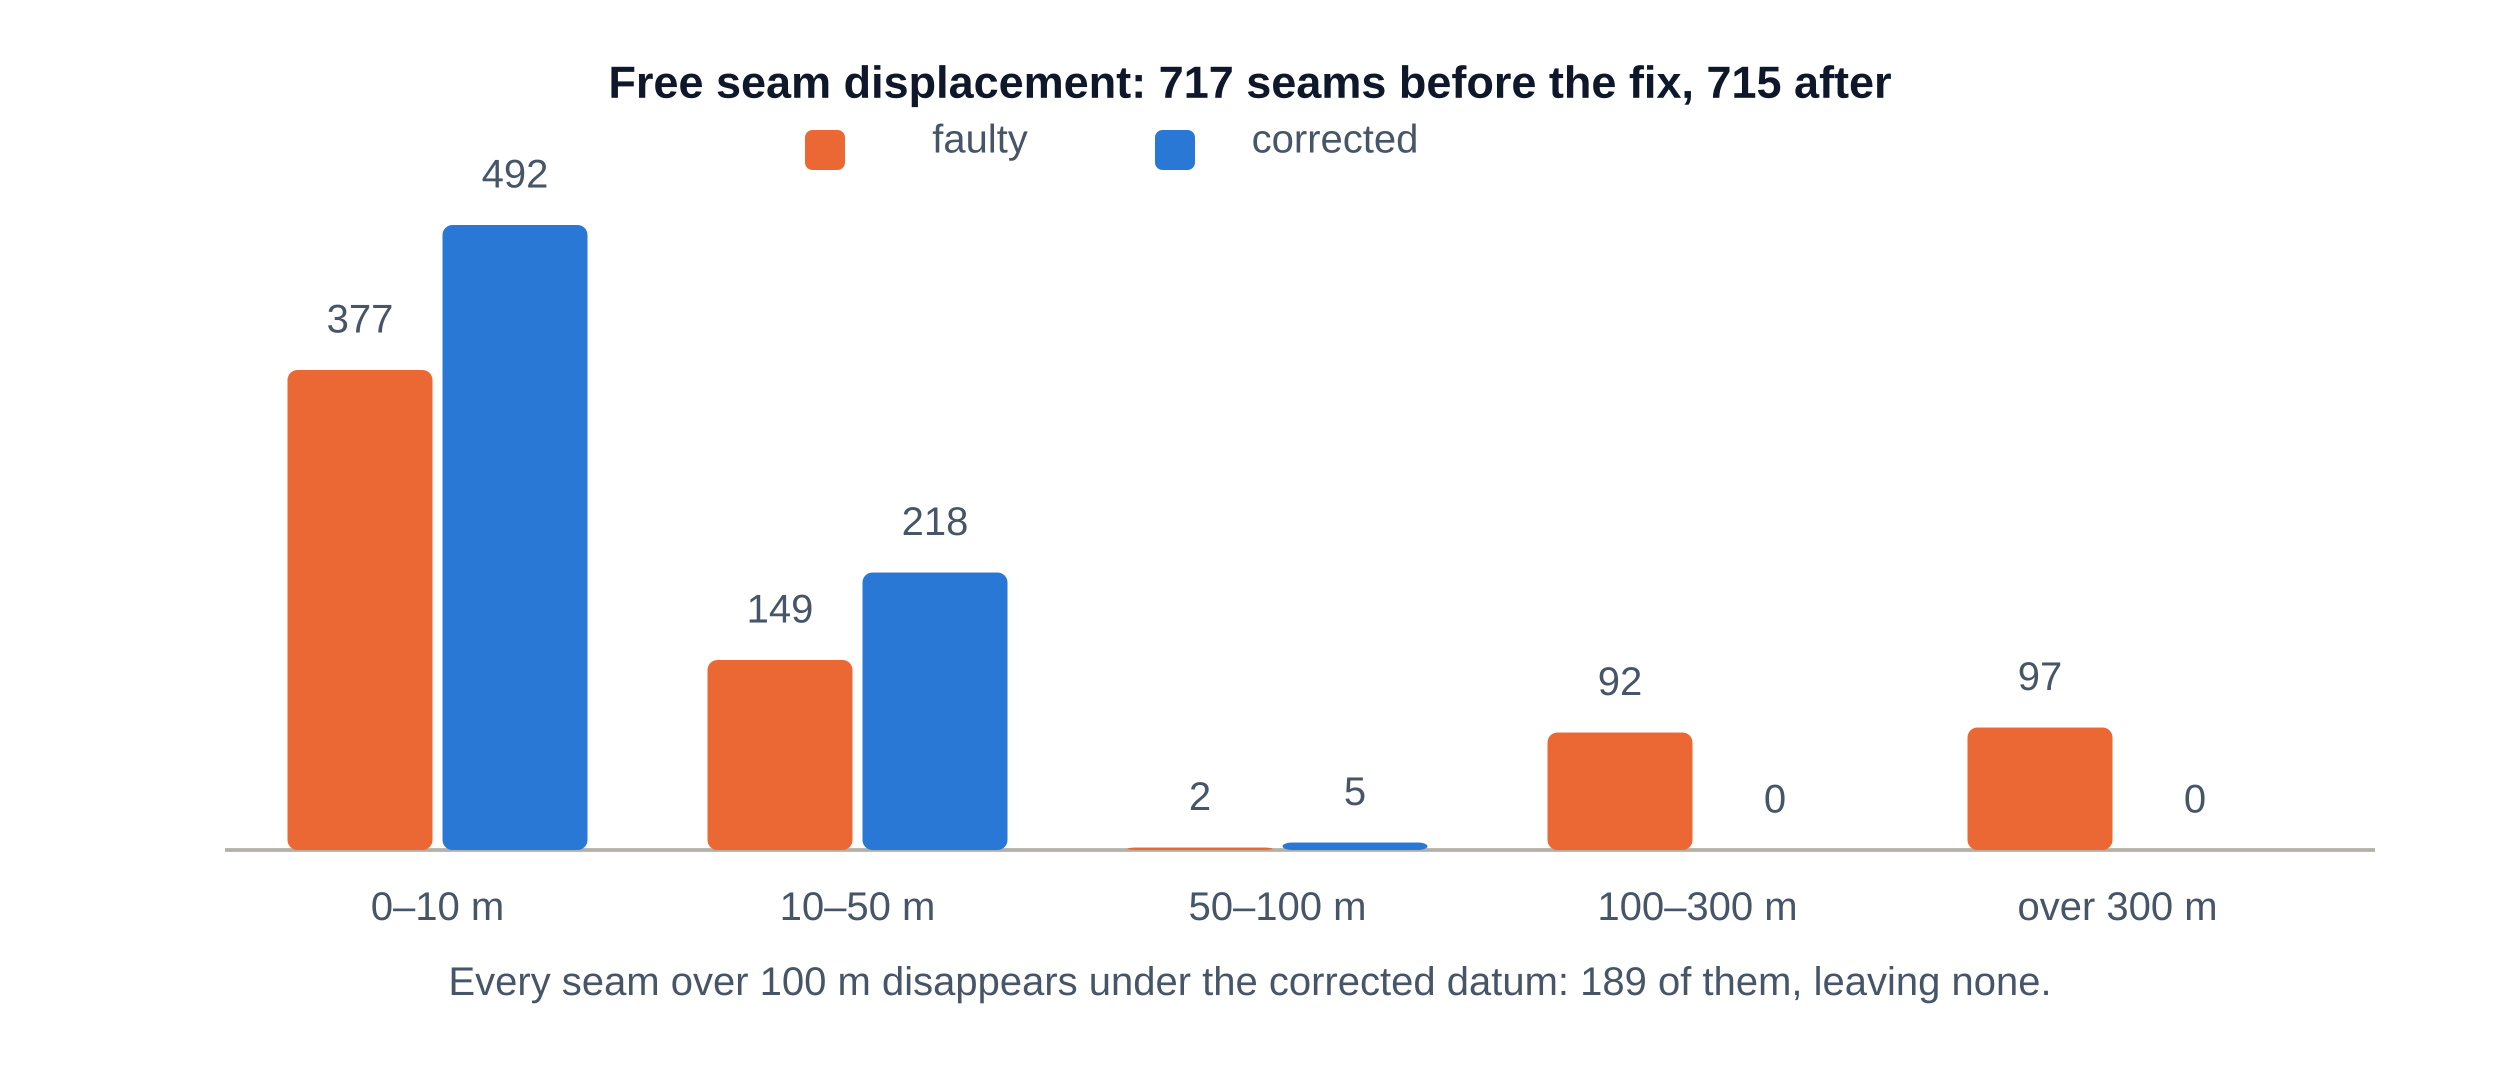
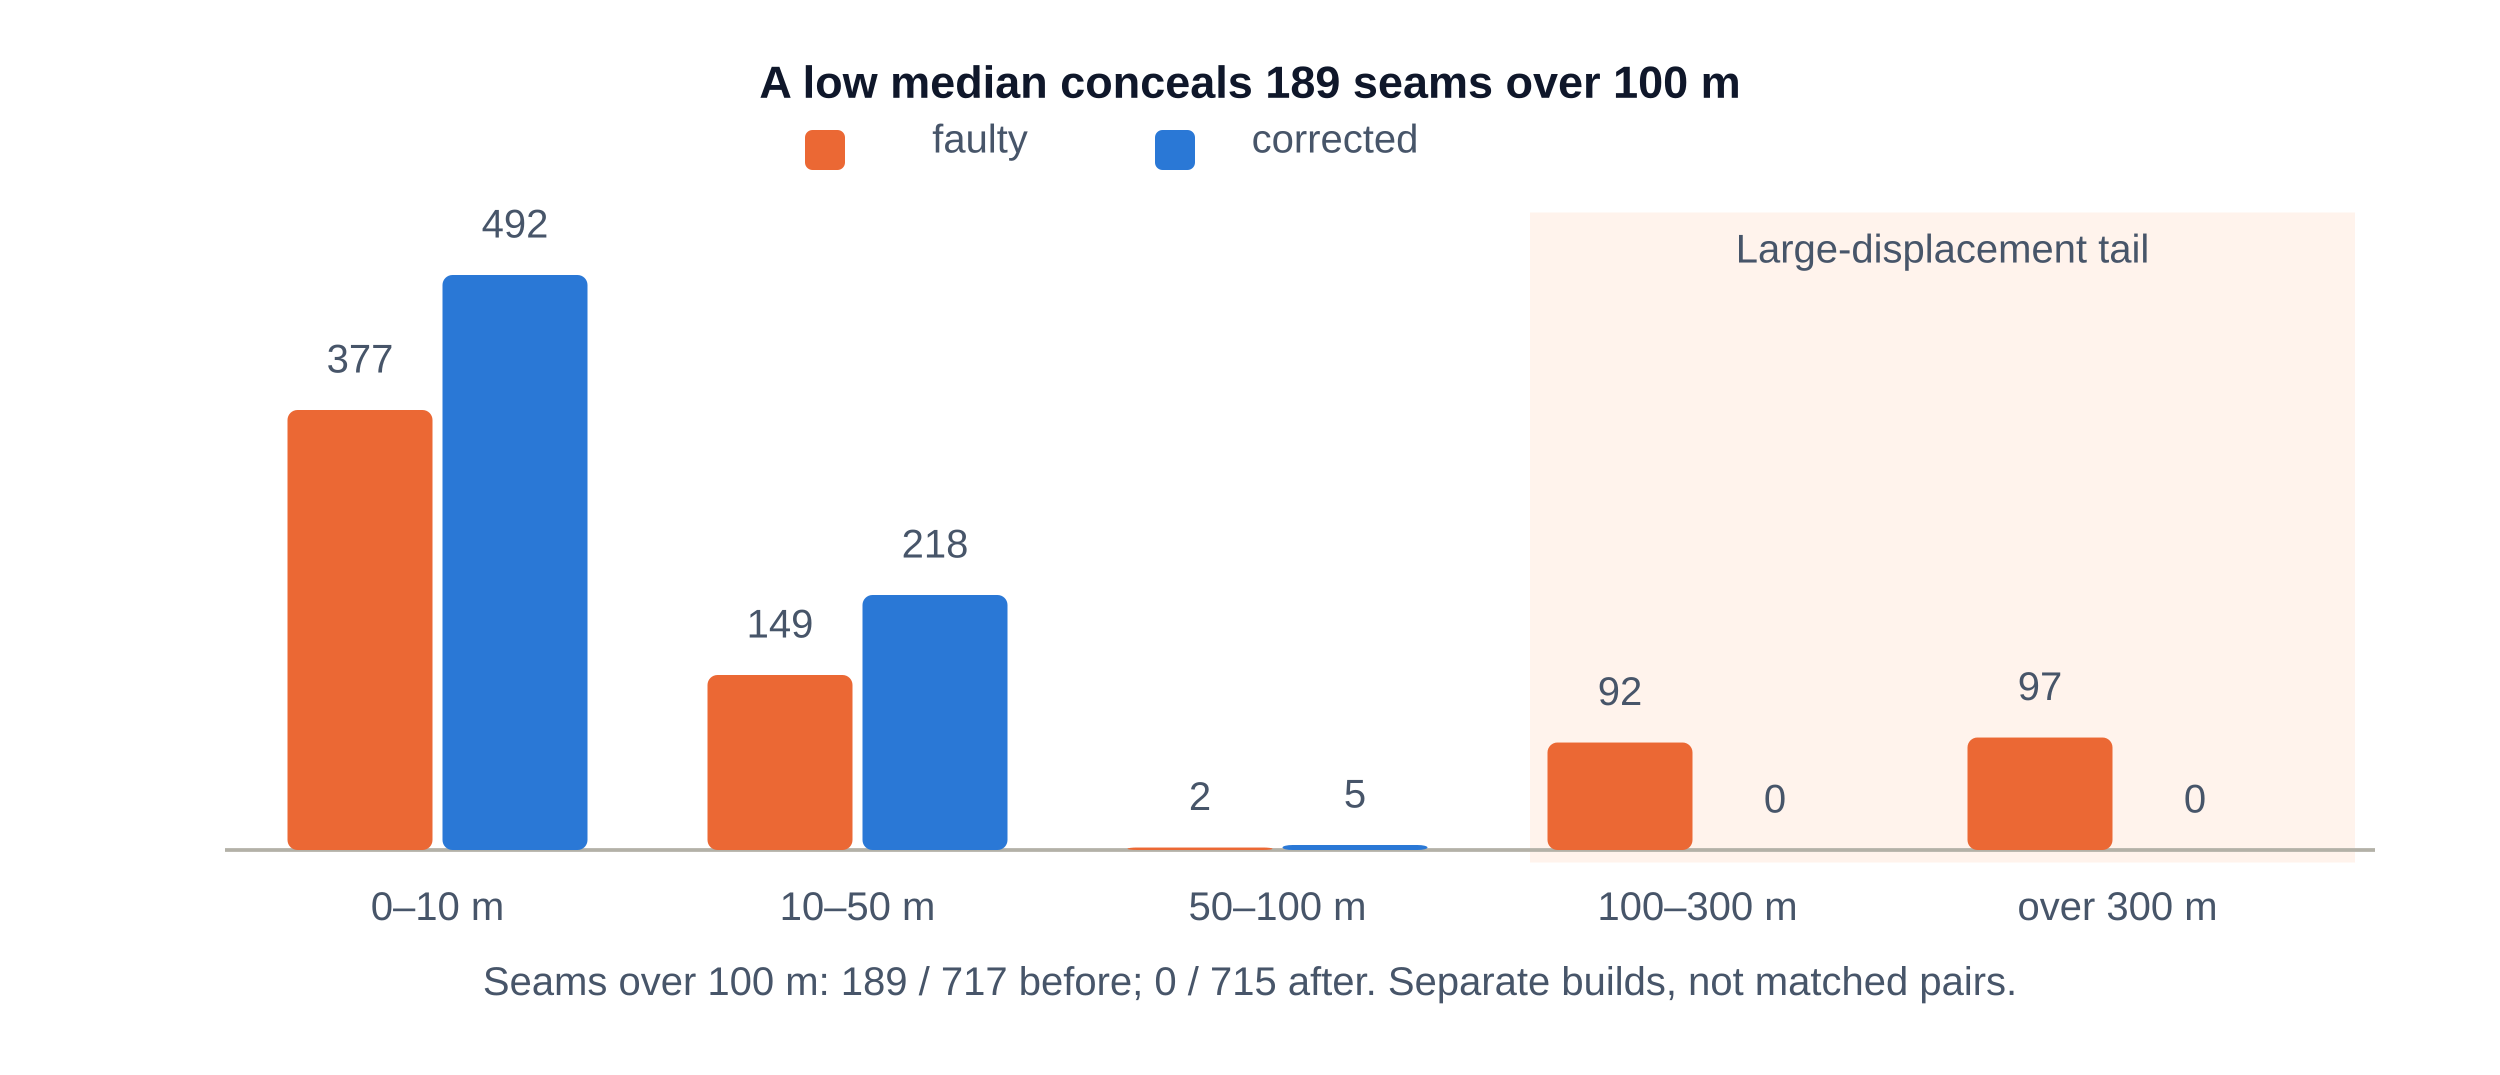
<svg xmlns="http://www.w3.org/2000/svg" width="1000" height="430" viewBox="0 0 1000 430">
  <defs>
    <marker id="arrow" markerWidth="10" markerHeight="10" refX="8" refY="3" orient="auto">
      <path d="M0,0 L0,6 L9,3 z" fill="#334155" />
    </marker>
    <style>.box{stroke-width:2}.blue{fill:#e0f2fe;stroke:#0369a1}.amber{fill:#fef3c7;stroke:#b45309}.green{fill:#dcfce7;stroke:#15803d}.rose{fill:#ffe4e6;stroke:#be123c}.label{font:600 18px Arial,sans-serif;fill:#0f172a;text-anchor:middle;dominant-baseline:middle}.small{font:16px Arial,sans-serif;fill:#475569;text-anchor:middle}.arrow{stroke:#334155;stroke-width:2.5;fill:none}.dashed{stroke-dasharray:7 6}</style>
  </defs>
-   <text x="500" y="34" class="label">Free seam displacement: 717 seams before the fix, 715 after</text>
+   <rect x="612" y="85" width="330" height="260" fill="#fff3ec" />
+   <text x="500" y="34" class="label">A low median conceals 189 seams over 100 m</text>
+   <text x="777" y="105" class="small">Large-displacement tail</text>
  <rect x="322" y="52" width="16" height="16" rx="3" fill="#eb6834" />
  <text x="392" y="61" class="small">faulty</text>
  <rect x="462" y="52" width="16" height="16" rx="3" fill="#2a78d6" />
  <text x="534" y="61" class="small">corrected</text>
  <line x1="90" y1="340" x2="950" y2="340" stroke="#b3b1a7" stroke-width="1.5" />
-   <rect x="115" y="148" width="58" height="192" rx="4" fill="#eb6834" />
-   <rect x="177" y="90" width="58" height="250" rx="4" fill="#2a78d6" />
-   <text x="144" y="133" class="small">377</text>
-   <text x="206" y="75" class="small">492</text>
+   <rect x="115" y="164" width="58" height="176" rx="4" fill="#eb6834" />
+   <rect x="177" y="110" width="58" height="230" rx="4" fill="#2a78d6" />
+   <text x="144" y="149" class="small">377</text>
+   <text x="206" y="95" class="small">492</text>
  <text x="175" y="368" class="small">0–10 m</text>
-   <rect x="283" y="264" width="58" height="76" rx="4" fill="#eb6834" />
-   <rect x="345" y="229" width="58" height="111" rx="4" fill="#2a78d6" />
-   <text x="312" y="249" class="small">149</text>
-   <text x="374" y="214" class="small">218</text>
+   <rect x="283" y="270" width="58" height="70" rx="4" fill="#eb6834" />
+   <rect x="345" y="238" width="58" height="102" rx="4" fill="#2a78d6" />
+   <text x="312" y="255" class="small">149</text>
+   <text x="374" y="223" class="small">218</text>
  <text x="343" y="368" class="small">10–50 m</text>
  <rect x="451" y="339" width="58" height="1" rx="4" fill="#eb6834" />
-   <rect x="513" y="337" width="58" height="3" rx="4" fill="#2a78d6" />
+   <rect x="513" y="338" width="58" height="2" rx="4" fill="#2a78d6" />
  <text x="480" y="324" class="small">2</text>
-   <text x="542" y="322" class="small">5</text>
+   <text x="542" y="323" class="small">5</text>
  <text x="511" y="368" class="small">50–100 m</text>
-   <rect x="619" y="293" width="58" height="47" rx="4" fill="#eb6834" />
+   <rect x="619" y="297" width="58" height="43" rx="4" fill="#eb6834" />
  <rect x="681" y="340" width="58" height="0" rx="4" fill="#2a78d6" />
-   <text x="648" y="278" class="small">92</text>
+   <text x="648" y="282" class="small">92</text>
  <text x="710" y="325" class="small">0</text>
  <text x="679" y="368" class="small">100–300 m</text>
-   <rect x="787" y="291" width="58" height="49" rx="4" fill="#eb6834" />
+   <rect x="787" y="295" width="58" height="45" rx="4" fill="#eb6834" />
  <rect x="849" y="340" width="58" height="0" rx="4" fill="#2a78d6" />
-   <text x="816" y="276" class="small">97</text>
+   <text x="816" y="280" class="small">97</text>
  <text x="878" y="325" class="small">0</text>
  <text x="847" y="368" class="small">over 300 m</text>
-   <text x="500" y="398" class="small">Every seam over 100 m disappears under the corrected datum: 189 of them, leaving none.</text>
+   <text x="500" y="398" class="small">Seams over 100 m: 189 / 717 before; 0 / 715 after. Separate builds, not matched pairs.</text>
</svg>
